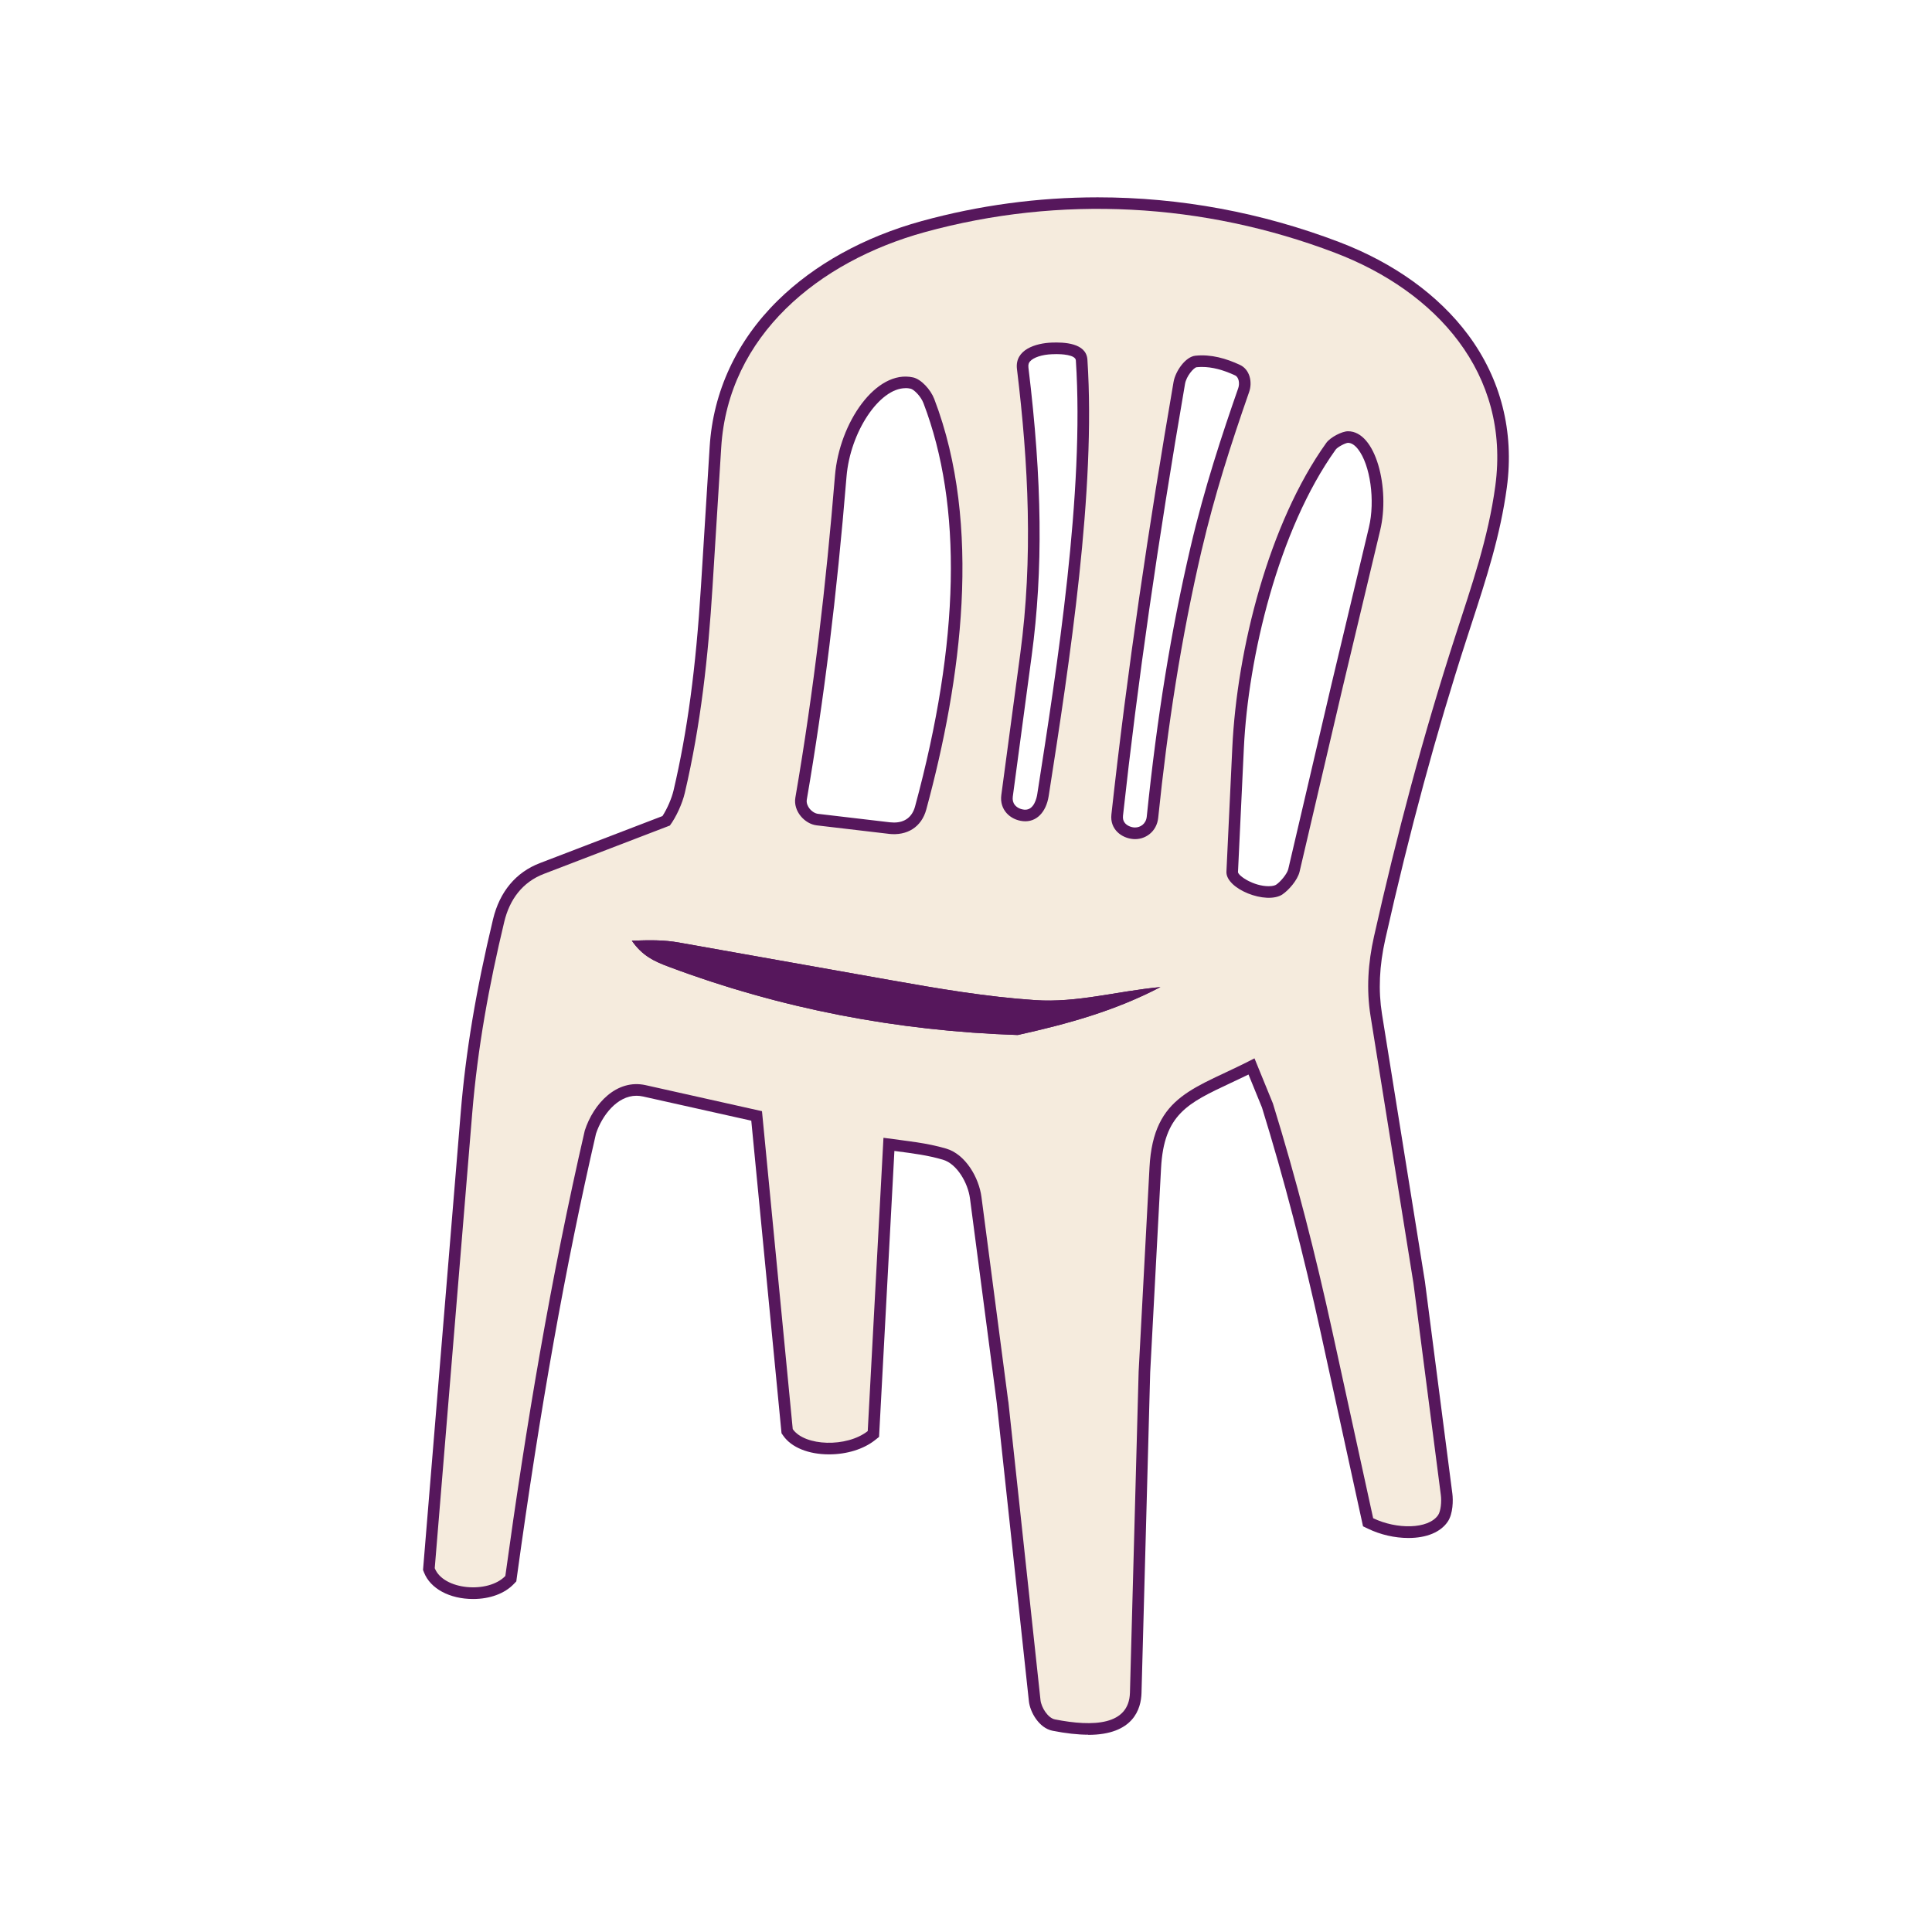
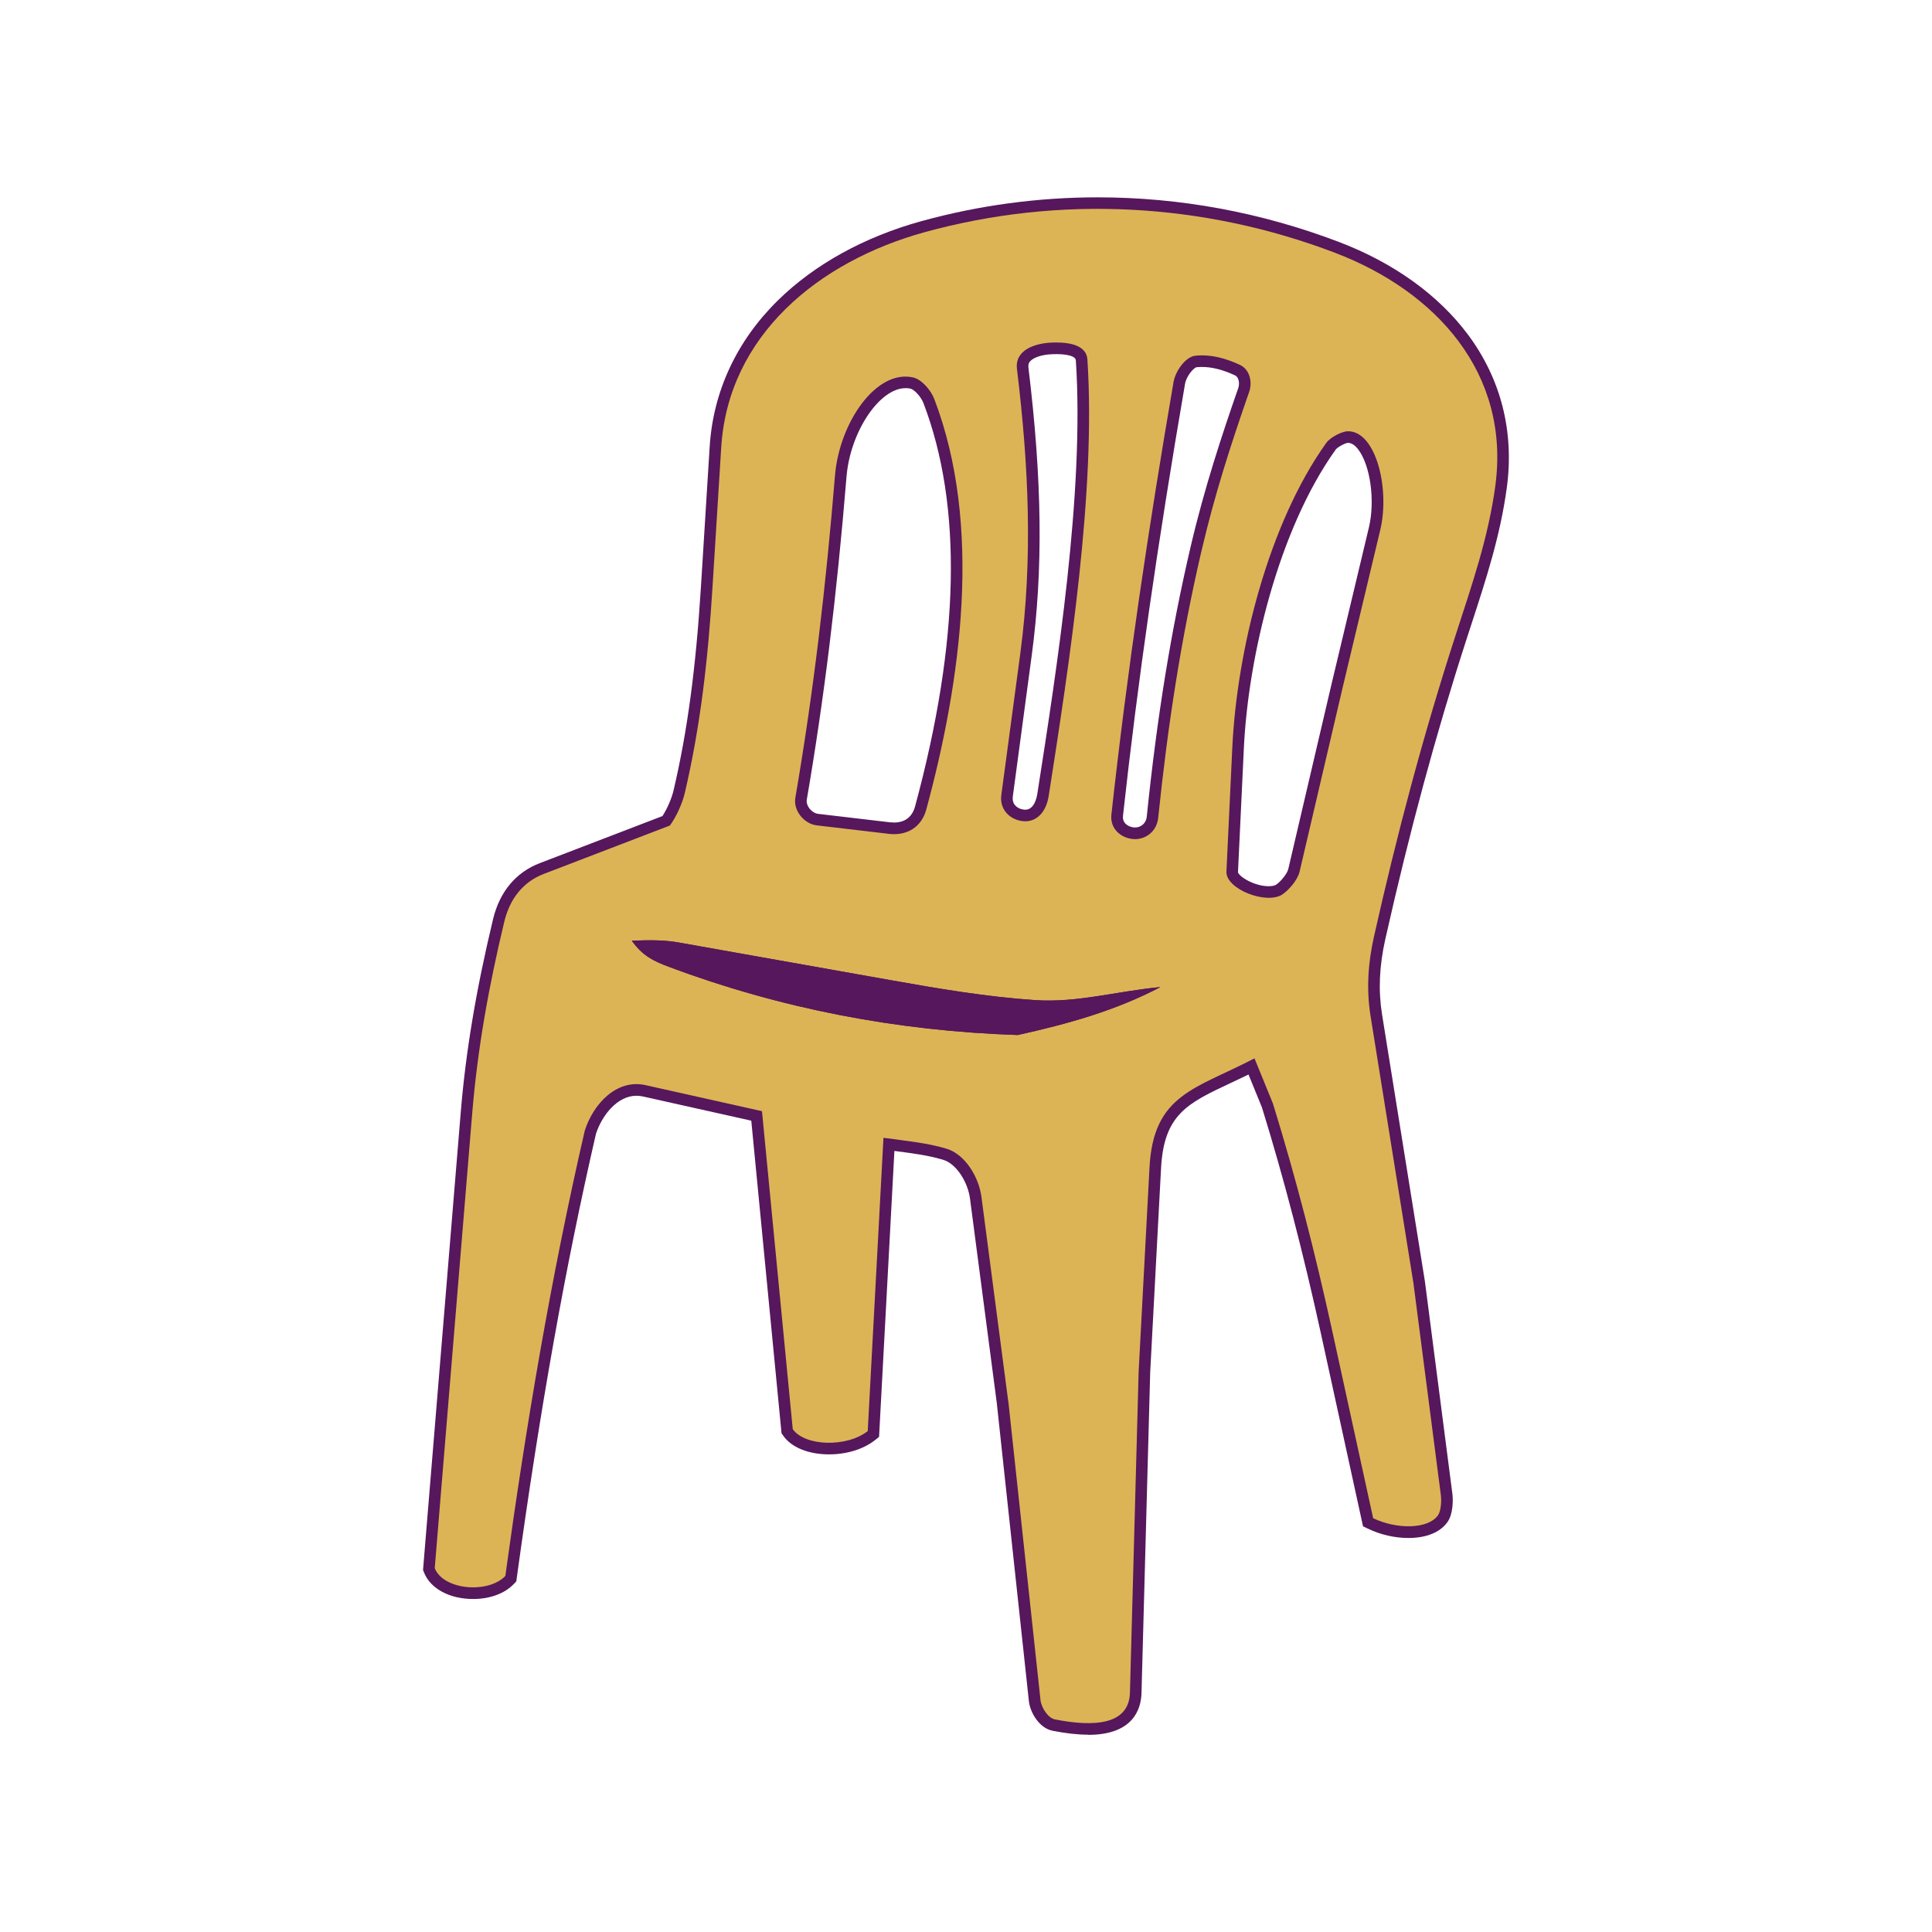
<svg xmlns="http://www.w3.org/2000/svg" id="Layer_1" data-name="Layer 1" viewBox="0 0 500 500">
  <g id="Plastic_chair" data-name="Plastic chair">
    <path fill="#56175c" d="M281.6,448.94c-2.64,0-5.74-.34-9.19-1.02-3.54-.7-5.84-4.87-6.13-7.62l-8.32-77.26-6.93-52.88c-.52-3.99-3.35-8.96-7.01-10.03-3.89-1.14-7.52-1.61-12.12-2.21-.14-.02-.28-.04-.43-.06l-3.97,74.01-1.06.84c-2.96,2.34-7.29,3.68-11.89,3.68-5.31,0-9.74-1.8-11.84-4.82l-.45-.64-7.83-80.9-27.98-6.25c-.58-.13-1.16-.2-1.73-.2-4.98,0-8.91,5.07-10.48,9.83-7.94,34.45-14.45,70.96-20.49,114.88l-.13.97-.67.7c-2.36,2.46-6.18,3.86-10.5,3.86-6.11,0-11.1-2.7-12.72-6.88l-.25-.64,9.75-118.32c1.3-15.78,3.96-31.7,8.37-50.09,1.71-7.11,5.9-12.14,12.12-14.52l31.72-12.17c1.21-1.85,2.39-4.57,2.88-6.66,3.58-15.3,5.77-31.58,7.09-52.8l2.25-36.1c.89-14.3,6.98-27.39,17.61-37.85,9.52-9.37,22.41-16.49,37.27-20.58,14.8-4.07,30.12-6.14,45.53-6.14,21.31,0,42.32,3.89,62.45,11.55,14.18,5.4,25.74,13.71,33.42,24.02,8.5,11.42,11.97,25.07,10.03,39.5-1.67,12.42-5.34,23.66-9.22,35.56l-1.25,3.85c-7.84,24.21-14.7,49.56-20.98,77.49-1.56,6.95-1.84,13.3-.86,19.41l11.11,69.21,7.1,54.9c.21,1.6.22,5.19-1.22,7.28-1.86,2.7-5.47,4.19-10.15,4.19-3.53,0-7.24-.85-10.43-2.39l-1.32-.63-10.83-49.58c-4.65-21.28-9.66-40.51-15.32-58.8l-3.49-8.55c-1.6.79-3.15,1.51-4.66,2.22-11.11,5.22-17.23,8.09-17.97,22.03l-2.81,52.8-2.25,83.03c-.11,4.04-2.05,10.82-13.81,10.82ZM171.84,246.48c.72.32,1.49.62,2.31.92,28.09,10.52,58.03,16.39,88.98,17.45,4.03-.9,8.16-1.89,12.31-3.04-1.36.09-2.73.14-4.11.14-1.23,0-2.46-.04-3.64-.12-12.59-.85-24.67-2.88-38.02-5.26l-54.47-9.68c-1.09-.19-2.18-.33-3.36-.42ZM348.86,114.6c-.71.05-2.72,1.1-3.19,1.76-14.87,20.79-22.65,53.78-23.76,77.26l-1.52,32.1c.14,1,4.05,3.63,7.95,3.63h0c1.19,0,1.73-.27,1.92-.39,1.13-.74,2.86-2.83,3.14-4.03l11.18-47.81,9.69-40.62c1.66-6.94.36-16.22-2.83-20.27-.85-1.08-1.72-1.62-2.57-1.62v-3,3ZM311.07,94.97c-.47,0-.94.02-1.4.07-.72.11-2.64,2.27-2.99,4.33-7.14,41.56-12.24,77.06-16.05,111.74-.08.77.08,1.38.5,1.89.53.64,1.46,1.08,2.43,1.15.07,0,.15,0,.22,0,1.3,0,2.8-.88,3-2.81,2.67-25.94,6.28-48.12,11.34-69.79,3.58-15.33,8.25-29.38,12.34-41.11.41-1.19.17-2.84-.84-3.3-3.16-1.46-5.95-2.17-8.54-2.17ZM234.33,100.46c-6.75,0-14.3,11.34-15.25,22.89-2.56,31.11-5.83,57.67-10.28,83.58-.17.98.33,1.82.64,2.24.59.79,1.48,1.36,2.26,1.45l18.61,2.19c.36.04.71.06,1.05.06,2.83,0,4.72-1.44,5.46-4.17,11.58-42.73,12.31-77.84,2.17-104.37-.69-1.81-2.5-3.56-3.32-3.74-.44-.1-.89-.15-1.34-.15ZM273.34,91.65c-.37,0-.72,0-1.04.02-2.6.09-4.85.83-5.74,1.87-.26.3-.51.73-.4,1.62,3.56,29.34,3.82,52.3.85,74.46l-4.9,36.54c-.11.85.06,1.58.53,2.16.54.68,1.42,1.12,2.43,1.22.09,0,.19.01.28.01,2.28,0,2.94-3.06,3.09-4,5.16-33.02,12.23-78.25,9.99-112.28-.1-1.51-3.91-1.63-5.08-1.63Z" />
-     <path fill="#f5ebdd" d="M260.94,362.72l-6.94-52.95c-.65-4.99-4.12-11.05-9.15-12.52-5.13-1.5-9.75-1.9-16.21-2.79l-4.07,75.9c-5.4,4.27-16.3,3.96-19.41-.51l-7.96-82.28-30.1-6.73c-7.51-1.68-13.52,4.81-15.76,11.75-8.8,38.19-15.2,76.27-20.56,115.27-4.46,4.65-16.06,3.65-18.27-2.02l9.69-117.63c1.42-17.18,4.36-33.2,8.3-49.64,1.39-5.81,4.72-10.29,10.28-12.42l32.58-12.5c1.6-2.14,3.22-5.66,3.87-8.45,4.14-17.69,6.04-35.12,7.17-53.3l2.25-36.1c1.8-28.99,25.22-48.16,52.68-55.72,35.05-9.64,72.15-7.61,106.12,5.32,26.25,9.99,45.45,31.26,41.54,60.32-1.81,13.48-6.12,25.81-10.35,38.88-8.34,25.75-15.12,51.34-21.05,77.76-1.54,6.85-2,13.67-.9,20.54l11.11,69.21,7.09,54.81c.22,1.67,0,4.15-.71,5.19-2.55,3.7-10.75,3.72-16.81.8l-10.52-48.16c-4.41-20.16-9.34-39.52-15.42-59.17l-4.77-11.68c-15.25,7.97-26.16,9.23-27.17,28.24l-2.81,52.8-2.25,83.11c-.23,8.45-9.43,8.9-19.42,6.93-1.81-.36-3.52-3.08-3.73-5l-8.32-77.26ZM271.4,206.01c5.47-35.01,12.24-79.22,10.02-112.94-.29-4.37-6.16-4.52-9.22-4.41-4.11.15-9.63,1.79-9.01,6.85,3,24.72,4.17,48.96.85,73.7l-4.9,36.54c-.51,3.8,2.29,6.45,5.64,6.77,3.39.33,5.95-2.26,6.62-6.51ZM311.03,142.24c3.3-14.12,7.48-27.13,12.25-40.81.89-2.54.18-5.82-2.41-7.01-3.51-1.63-7.44-2.79-11.52-2.36-2.55.27-5.15,3.98-5.64,6.81-6.41,37.29-11.93,74.19-16.08,111.92-.42,3.86,2.66,6.13,5.68,6.36,3.01.23,6.05-1.85,6.43-5.49,2.43-23.57,5.89-46.34,11.28-69.42ZM229.96,215.8c4.87.57,8.54-1.81,9.76-6.3,9.08-33.48,14.56-73.58,2.07-106.23-.94-2.46-3.4-5.13-5.47-5.59-9.6-2.14-19.1,11.71-20.23,25.43-2.31,28.1-5.46,55.48-10.25,83.31-.6,3.51,2.42,6.82,5.51,7.18l18.61,2.19ZM331.9,231.46c1.53-1,3.91-3.66,4.43-5.86l11.18-47.81,9.69-40.6c2.57-10.76-1.13-25.63-8.35-25.58-1.54,0-4.56,1.55-5.61,3.01-14.88,20.79-23.12,53.5-24.32,78.86l-1.52,32.1c-.21,4.46,10.29,8.64,14.51,5.89ZM267.88,258.83c-12.72-.86-24.98-2.96-37.7-5.22l-54.47-9.68c-4.04-.72-7.63-.64-12.2-.48,2.74,3.9,5.67,5.29,9.57,6.75,29.01,10.86,59.1,16.62,90.31,17.66,12.97-2.89,25.1-6.23,36.93-12.41-11.48,1.1-21.59,4.12-32.45,3.38Z" />
+     <path fill="#dcb456" d="M260.94,362.72l-6.94-52.95c-.65-4.99-4.12-11.05-9.15-12.52-5.13-1.5-9.75-1.9-16.21-2.79l-4.07,75.9c-5.4,4.27-16.3,3.96-19.41-.51l-7.96-82.28-30.1-6.73c-7.51-1.68-13.52,4.81-15.76,11.75-8.8,38.19-15.2,76.27-20.56,115.27-4.46,4.65-16.06,3.65-18.27-2.02l9.69-117.63c1.42-17.18,4.36-33.2,8.3-49.64,1.39-5.81,4.72-10.29,10.28-12.42l32.58-12.5c1.6-2.14,3.22-5.66,3.87-8.45,4.14-17.69,6.04-35.12,7.17-53.3l2.25-36.1c1.8-28.99,25.22-48.16,52.68-55.72,35.05-9.64,72.15-7.61,106.12,5.32,26.25,9.99,45.45,31.26,41.54,60.32-1.81,13.48-6.12,25.81-10.35,38.88-8.34,25.75-15.12,51.34-21.05,77.76-1.54,6.85-2,13.67-.9,20.54l11.11,69.21,7.09,54.81c.22,1.67,0,4.15-.71,5.19-2.55,3.7-10.75,3.72-16.81.8l-10.52-48.16c-4.41-20.16-9.34-39.52-15.42-59.17l-4.77-11.68c-15.25,7.97-26.16,9.23-27.17,28.24l-2.81,52.8-2.25,83.11c-.23,8.45-9.43,8.9-19.42,6.93-1.81-.36-3.52-3.08-3.73-5l-8.32-77.26ZM271.4,206.01c5.47-35.01,12.24-79.22,10.02-112.94-.29-4.37-6.16-4.52-9.22-4.41-4.11.15-9.63,1.79-9.01,6.85,3,24.72,4.17,48.96.85,73.7l-4.9,36.54c-.51,3.8,2.29,6.45,5.64,6.77,3.39.33,5.95-2.26,6.62-6.51ZM311.03,142.24c3.3-14.12,7.48-27.13,12.25-40.81.89-2.54.18-5.82-2.41-7.01-3.51-1.63-7.44-2.79-11.52-2.36-2.55.27-5.15,3.98-5.64,6.81-6.41,37.29-11.93,74.19-16.08,111.92-.42,3.86,2.66,6.13,5.68,6.36,3.01.23,6.05-1.85,6.43-5.49,2.43-23.57,5.89-46.34,11.28-69.42ZM229.96,215.8c4.87.57,8.54-1.81,9.76-6.3,9.08-33.48,14.56-73.58,2.07-106.23-.94-2.46-3.4-5.13-5.47-5.59-9.6-2.14-19.1,11.71-20.23,25.43-2.31,28.1-5.46,55.48-10.25,83.31-.6,3.51,2.42,6.82,5.51,7.18l18.61,2.19ZM331.9,231.46c1.53-1,3.91-3.66,4.43-5.86l11.18-47.81,9.69-40.6c2.57-10.76-1.13-25.63-8.35-25.58-1.54,0-4.56,1.55-5.61,3.01-14.88,20.79-23.12,53.5-24.32,78.86l-1.52,32.1c-.21,4.46,10.29,8.64,14.51,5.89ZM267.88,258.83c-12.72-.86-24.98-2.96-37.7-5.22l-54.47-9.68c-4.04-.72-7.63-.64-12.2-.48,2.74,3.9,5.67,5.29,9.57,6.75,29.01,10.86,59.1,16.62,90.31,17.66,12.97-2.89,25.1-6.23,36.93-12.41-11.48,1.1-21.59,4.12-32.45,3.38Z" />
    <path fill="#56175c" d="M267.88,258.83c10.86.73,20.98-2.28,32.45-3.38-11.82,6.19-23.96,9.52-36.93,12.41-31.21-1.03-61.3-6.79-90.31-17.66-3.9-1.46-6.83-2.84-9.57-6.75,4.56-.16,8.15-.24,12.2.48l54.47,9.68c12.72,2.26,24.98,4.36,37.7,5.22Z" />
  </g>
</svg>
